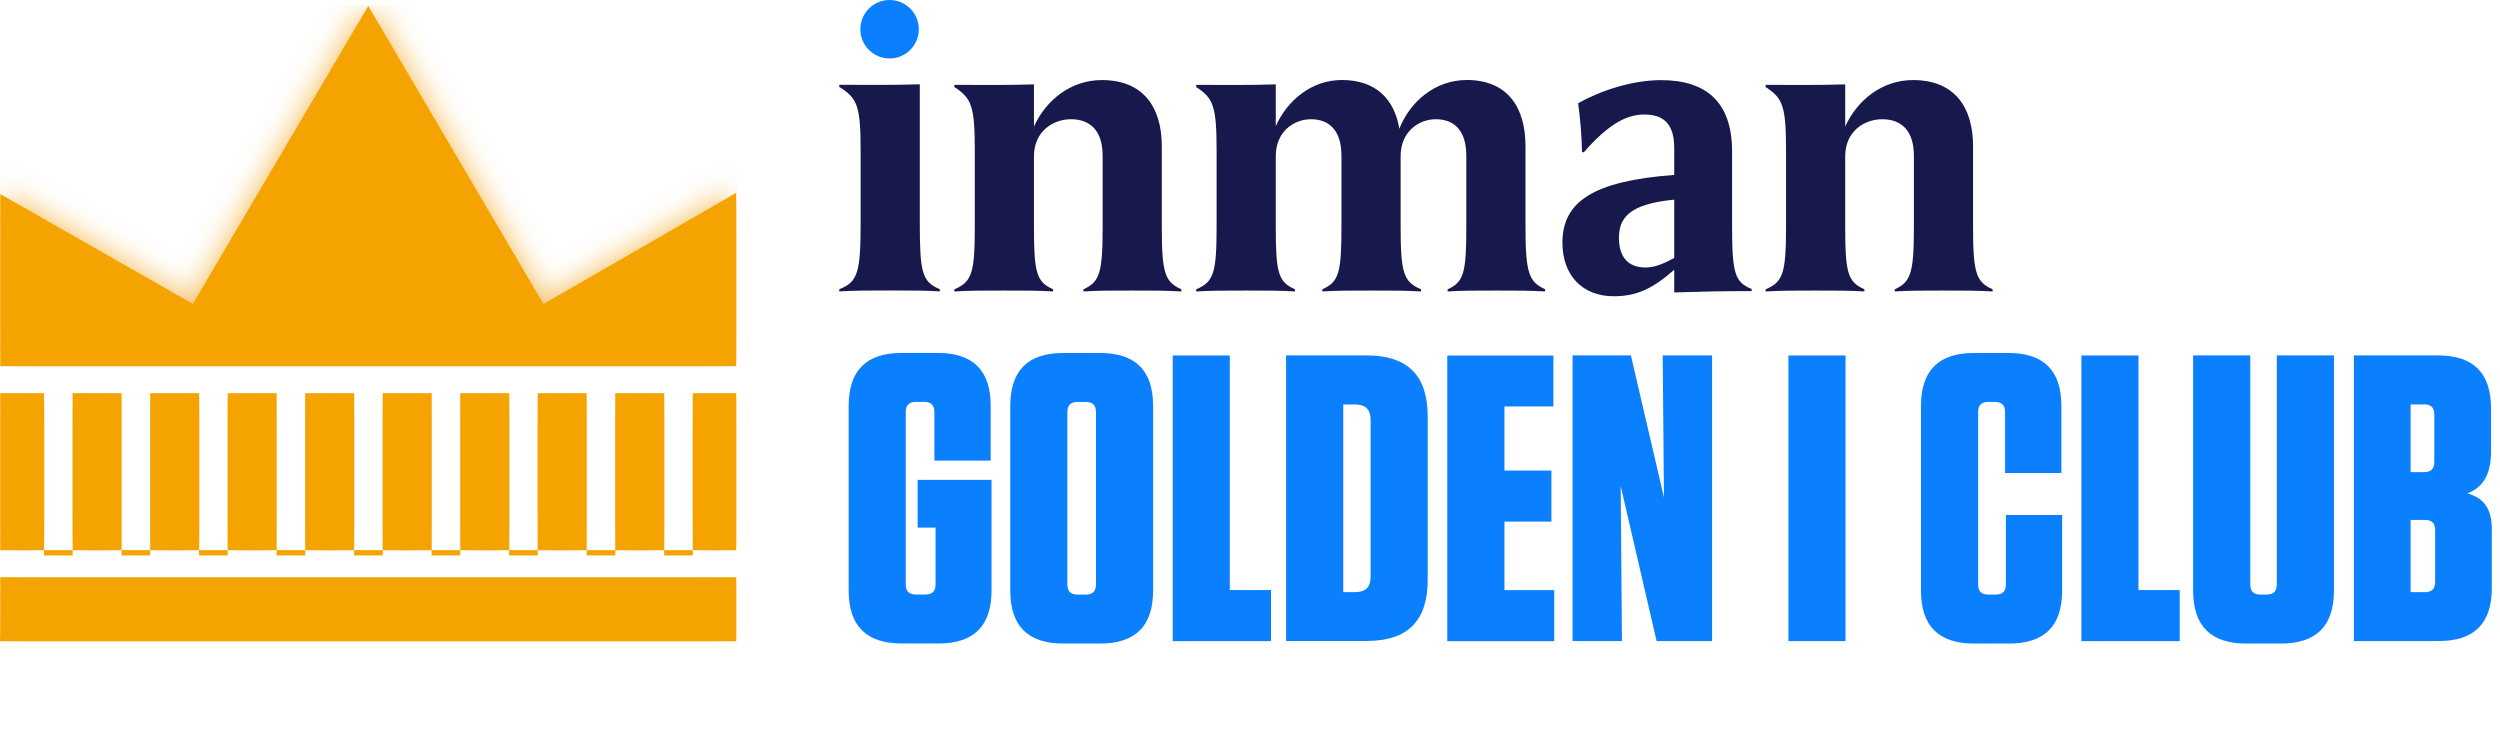
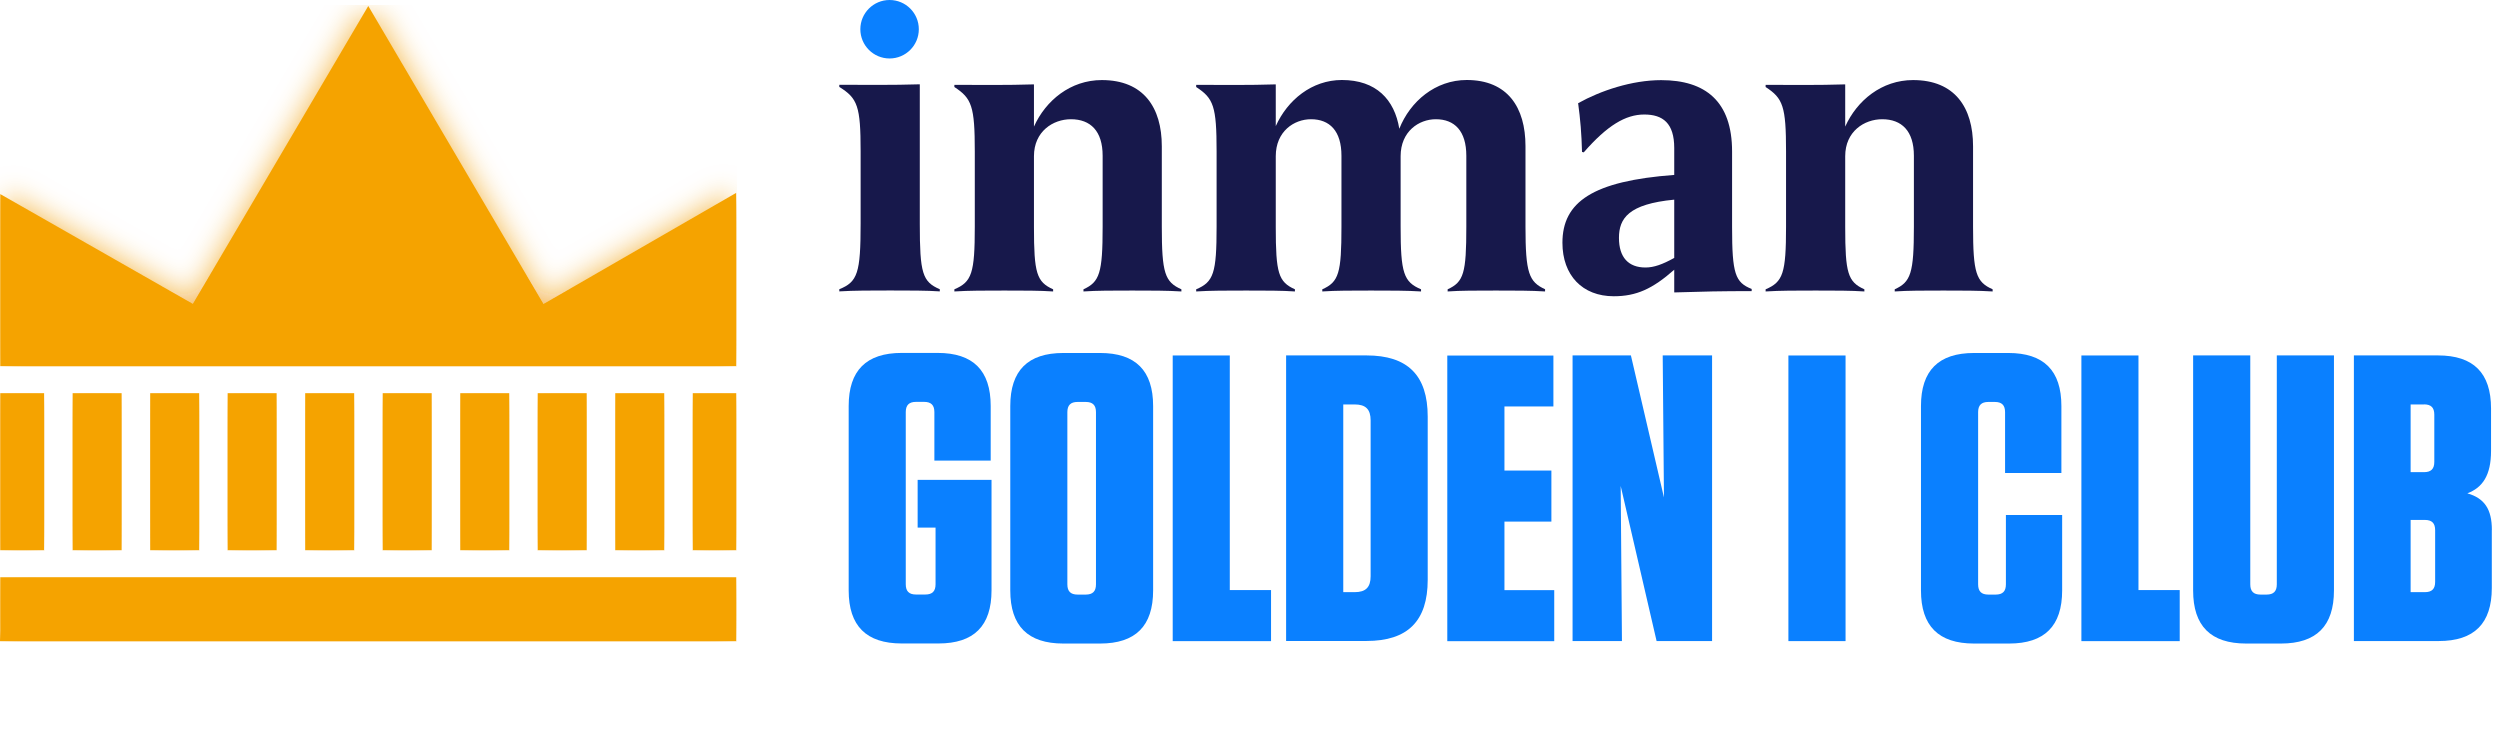
<svg xmlns="http://www.w3.org/2000/svg" id="Awards_Logos_Outlines" viewBox="0 0 360 106.77">
  <defs>
-     <style>.cls-1{filter:url(#outer-glow-11);}.cls-1,.cls-2,.cls-3,.cls-4,.cls-5,.cls-6,.cls-7,.cls-8,.cls-9,.cls-10,.cls-11,.cls-12,.cls-13,.cls-14,.cls-15,.cls-16,.cls-17,.cls-18,.cls-19,.cls-20,.cls-21{fill:#f5a300;}.cls-2{filter:url(#outer-glow-16);}.cls-3{filter:url(#outer-glow-17);}.cls-4{filter:url(#outer-glow-12);}.cls-5{filter:url(#outer-glow-13);}.cls-6{filter:url(#outer-glow-18);}.cls-7{filter:url(#outer-glow-19);}.cls-8{filter:url(#outer-glow-15);}.cls-9{filter:url(#outer-glow-10);}.cls-10{filter:url(#outer-glow-14);}.cls-11{filter:url(#outer-glow-21);}.cls-12{filter:url(#outer-glow-20);}.cls-13{filter:url(#outer-glow-1);}.cls-14{filter:url(#outer-glow-9);}.cls-15{filter:url(#outer-glow-6);}.cls-16{filter:url(#outer-glow-8);}.cls-17{filter:url(#outer-glow-7);}.cls-18{filter:url(#outer-glow-4);}.cls-19{filter:url(#outer-glow-5);}.cls-20{filter:url(#outer-glow-2);}.cls-21{filter:url(#outer-glow-3);}.cls-22{fill:#0a80ff;}.cls-23{fill:#17184b;}</style>
-     <filter id="outer-glow-1" x="28.66" y="79.22" width="4.13" height=".76" filterUnits="userSpaceOnUse">
+     <style>.cls-1{filter:url(#outer-glow-11);}.cls-1,.cls-2,.cls-3,.cls-4,.cls-5,.cls-6,.cls-7,.cls-8,.cls-9,.cls-10,.cls-11,.cls-12{fill:#f5a300;}.cls-2{filter:url(#outer-glow-12);}.cls-3{filter:url(#outer-glow-10);}.cls-4{filter:url(#outer-glow-1);}.cls-5{filter:url(#outer-glow-9);}.cls-6{filter:url(#outer-glow-6);}.cls-7{filter:url(#outer-glow-8);}.cls-8{filter:url(#outer-glow-7);}.cls-9{filter:url(#outer-glow-4);}.cls-10{filter:url(#outer-glow-5);}.cls-11{filter:url(#outer-glow-2);}.cls-12{filter:url(#outer-glow-3);}.cls-13{fill:#0a80ff;}.cls-14{fill:#17184b;}</style>
+     <filter id="outer-glow-1" x=".04" y="56.62" width="6.3" height="22.6" filterUnits="userSpaceOnUse">
      <feOffset dx="0" dy="0" />
      <feGaussianBlur result="blur" stdDeviation="2.11" />
      <feFlood flood-color="#f09c08" flood-opacity=".74" />
      <feComposite in2="blur" operator="in" />
      <feComposite in="SourceGraphic" />
    </filter>
-     <filter id="outer-glow-2" x="17.5" y="79.22" width="4.13" height=".76" filterUnits="userSpaceOnUse">
+     <filter id="outer-glow-2" x=".04" y=".86" width="105.97" height="51.85" filterUnits="userSpaceOnUse">
      <feOffset dx="0" dy="0" />
      <feGaussianBlur result="blur-2" stdDeviation="2.11" />
      <feFlood flood-color="#f09c08" flood-opacity=".74" />
      <feComposite in2="blur-2" operator="in" />
      <feComposite in="SourceGraphic" />
    </filter>
-     <filter id="outer-glow-3" x=".04" y="56.62" width="6.3" height="22.6" filterUnits="userSpaceOnUse">
+     <filter id="outer-glow-3" x="10.47" y="56.62" width="7.04" height="22.6" filterUnits="userSpaceOnUse">
      <feOffset dx="0" dy="0" />
      <feGaussianBlur result="blur-3" stdDeviation="2.11" />
      <feFlood flood-color="#f09c08" flood-opacity=".74" />
      <feComposite in2="blur-3" operator="in" />
      <feComposite in="SourceGraphic" />
    </filter>
-     <filter id="outer-glow-4" x=".04" y=".86" width="105.97" height="51.85" filterUnits="userSpaceOnUse">
+     <filter id="outer-glow-4" x="77.44" y="56.62" width="7.04" height="22.6" filterUnits="userSpaceOnUse">
      <feOffset dx="0" dy="0" />
      <feGaussianBlur result="blur-4" stdDeviation="2.11" />
      <feFlood flood-color="#f09c08" flood-opacity=".74" />
      <feComposite in2="blur-4" operator="in" />
      <feComposite in="SourceGraphic" />
    </filter>
-     <filter id="outer-glow-5" x="10.47" y="56.62" width="7.04" height="22.6" filterUnits="userSpaceOnUse">
+     <filter id="outer-glow-5" x="21.63" y="56.62" width="7.04" height="22.6" filterUnits="userSpaceOnUse">
      <feOffset dx="0" dy="0" />
      <feGaussianBlur result="blur-5" stdDeviation="2.11" />
      <feFlood flood-color="#f09c08" flood-opacity=".74" />
      <feComposite in2="blur-5" operator="in" />
      <feComposite in="SourceGraphic" />
    </filter>
-     <filter id="outer-glow-6" x="39.83" y="79.22" width="4.13" height=".76" filterUnits="userSpaceOnUse">
+     <filter id="outer-glow-6" x="88.6" y="56.62" width="7.04" height="22.6" filterUnits="userSpaceOnUse">
      <feOffset dx="0" dy="0" />
      <feGaussianBlur result="blur-6" stdDeviation="2.11" />
      <feFlood flood-color="#f09c08" flood-opacity=".74" />
      <feComposite in2="blur-6" operator="in" />
      <feComposite in="SourceGraphic" />
    </filter>
-     <filter id="outer-glow-7" x="73.31" y="79.22" width="4.13" height=".76" filterUnits="userSpaceOnUse">
+     <filter id="outer-glow-7" x="0" y="83.13" width="106.01" height="9.19" filterUnits="userSpaceOnUse">
      <feOffset dx="0" dy="0" />
      <feGaussianBlur result="blur-7" stdDeviation="2.11" />
      <feFlood flood-color="#f09c08" flood-opacity=".74" />
      <feComposite in2="blur-7" operator="in" />
      <feComposite in="SourceGraphic" />
    </filter>
-     <filter id="outer-glow-8" x="50.99" y="79.22" width="4.13" height=".76" filterUnits="userSpaceOnUse">
+     <filter id="outer-glow-8" x="99.77" y="56.62" width="6.24" height="22.6" filterUnits="userSpaceOnUse">
      <feOffset dx="0" dy="0" />
      <feGaussianBlur result="blur-8" stdDeviation="2.11" />
      <feFlood flood-color="#f09c08" flood-opacity=".74" />
      <feComposite in2="blur-8" operator="in" />
      <feComposite in="SourceGraphic" />
    </filter>
-     <filter id="outer-glow-9" x="84.48" y="79.22" width="4.13" height=".76" filterUnits="userSpaceOnUse">
+     <filter id="outer-glow-9" x="32.79" y="56.62" width="7.04" height="22.6" filterUnits="userSpaceOnUse">
      <feOffset dx="0" dy="0" />
      <feGaussianBlur result="blur-9" stdDeviation="2.11" />
      <feFlood flood-color="#f09c08" flood-opacity=".74" />
      <feComposite in2="blur-9" operator="in" />
      <feComposite in="SourceGraphic" />
    </filter>
-     <filter id="outer-glow-10" x="62.15" y="79.22" width="4.13" height=".76" filterUnits="userSpaceOnUse">
+     <filter id="outer-glow-10" x="43.95" y="56.62" width="7.04" height="22.6" filterUnits="userSpaceOnUse">
      <feOffset dx="0" dy="0" />
      <feGaussianBlur result="blur-10" stdDeviation="2.11" />
      <feFlood flood-color="#f09c08" flood-opacity=".74" />
      <feComposite in2="blur-10" operator="in" />
      <feComposite in="SourceGraphic" />
    </filter>
-     <filter id="outer-glow-11" x="6.34" y="79.22" width="4.13" height=".76" filterUnits="userSpaceOnUse">
+     <filter id="outer-glow-11" x="55.12" y="56.62" width="7.04" height="22.6" filterUnits="userSpaceOnUse">
      <feOffset dx="0" dy="0" />
      <feGaussianBlur result="blur-11" stdDeviation="2.11" />
      <feFlood flood-color="#f09c08" flood-opacity=".74" />
      <feComposite in2="blur-11" operator="in" />
      <feComposite in="SourceGraphic" />
    </filter>
-     <filter id="outer-glow-12" x="77.44" y="56.62" width="7.04" height="22.6" filterUnits="userSpaceOnUse">
+     <filter id="outer-glow-12" x="66.28" y="56.62" width="7.04" height="22.6" filterUnits="userSpaceOnUse">
      <feOffset dx="0" dy="0" />
      <feGaussianBlur result="blur-12" stdDeviation="2.11" />
      <feFlood flood-color="#f09c08" flood-opacity=".74" />
      <feComposite in2="blur-12" operator="in" />
      <feComposite in="SourceGraphic" />
    </filter>
-     <filter id="outer-glow-13" x="21.63" y="56.62" width="7.04" height="22.6" filterUnits="userSpaceOnUse">
-       <feOffset dx="0" dy="0" />
-       <feGaussianBlur result="blur-13" stdDeviation="2.11" />
-       <feFlood flood-color="#f09c08" flood-opacity=".74" />
-       <feComposite in2="blur-13" operator="in" />
-       <feComposite in="SourceGraphic" />
-     </filter>
-     <filter id="outer-glow-14" x="88.6" y="56.62" width="7.04" height="22.6" filterUnits="userSpaceOnUse">
-       <feOffset dx="0" dy="0" />
-       <feGaussianBlur result="blur-14" stdDeviation="2.11" />
-       <feFlood flood-color="#f09c08" flood-opacity=".74" />
-       <feComposite in2="blur-14" operator="in" />
-       <feComposite in="SourceGraphic" />
-     </filter>
-     <filter id="outer-glow-15" x="0" y="83.13" width="106.01" height="9.19" filterUnits="userSpaceOnUse">
-       <feOffset dx="0" dy="0" />
-       <feGaussianBlur result="blur-15" stdDeviation="2.11" />
-       <feFlood flood-color="#f09c08" flood-opacity=".74" />
-       <feComposite in2="blur-15" operator="in" />
-       <feComposite in="SourceGraphic" />
-     </filter>
-     <filter id="outer-glow-16" x="95.64" y="79.22" width="4.13" height=".76" filterUnits="userSpaceOnUse">
-       <feOffset dx="0" dy="0" />
-       <feGaussianBlur result="blur-16" stdDeviation="2.11" />
-       <feFlood flood-color="#f09c08" flood-opacity=".74" />
-       <feComposite in2="blur-16" operator="in" />
-       <feComposite in="SourceGraphic" />
-     </filter>
-     <filter id="outer-glow-17" x="99.77" y="56.62" width="6.24" height="22.6" filterUnits="userSpaceOnUse">
-       <feOffset dx="0" dy="0" />
-       <feGaussianBlur result="blur-17" stdDeviation="2.11" />
-       <feFlood flood-color="#f09c08" flood-opacity=".74" />
-       <feComposite in2="blur-17" operator="in" />
-       <feComposite in="SourceGraphic" />
-     </filter>
-     <filter id="outer-glow-18" x="32.79" y="56.62" width="7.04" height="22.6" filterUnits="userSpaceOnUse">
-       <feOffset dx="0" dy="0" />
-       <feGaussianBlur result="blur-18" stdDeviation="2.11" />
-       <feFlood flood-color="#f09c08" flood-opacity=".74" />
-       <feComposite in2="blur-18" operator="in" />
-       <feComposite in="SourceGraphic" />
-     </filter>
-     <filter id="outer-glow-19" x="43.95" y="56.62" width="7.04" height="22.6" filterUnits="userSpaceOnUse">
-       <feOffset dx="0" dy="0" />
-       <feGaussianBlur result="blur-19" stdDeviation="2.11" />
-       <feFlood flood-color="#f09c08" flood-opacity=".74" />
-       <feComposite in2="blur-19" operator="in" />
-       <feComposite in="SourceGraphic" />
-     </filter>
-     <filter id="outer-glow-20" x="55.12" y="56.62" width="7.04" height="22.6" filterUnits="userSpaceOnUse">
-       <feOffset dx="0" dy="0" />
-       <feGaussianBlur result="blur-20" stdDeviation="2.11" />
-       <feFlood flood-color="#f09c08" flood-opacity=".74" />
-       <feComposite in2="blur-20" operator="in" />
-       <feComposite in="SourceGraphic" />
-     </filter>
-     <filter id="outer-glow-21" x="66.28" y="56.62" width="7.04" height="22.6" filterUnits="userSpaceOnUse">
-       <feOffset dx="0" dy="0" />
-       <feGaussianBlur result="blur-21" stdDeviation="2.11" />
-       <feFlood flood-color="#f09c08" flood-opacity=".74" />
-       <feComposite in2="blur-21" operator="in" />
-       <feComposite in="SourceGraphic" />
-     </filter>
  </defs>
-   <path class="cls-22" d="M132.14,75.98v-6.88h10.64v15.92c0,5.11-2.53,7.64-7.64,7.64h-5.29c-5.11,0-7.64-2.53-7.64-7.64v-26.56c0-5.11,2.53-7.64,7.64-7.64h5.17c5.11,0,7.64,2.53,7.64,7.64v7.87h-8.11v-6.99c0-1-.47-1.47-1.47-1.47h-1.18c-1,0-1.47.47-1.47,1.47v24.8c0,1,.47,1.47,1.47,1.47h1.35c1,0,1.47-.47,1.47-1.47v-8.17h-2.59Z" />
-   <path class="cls-22" d="M158.41,92.67h-5.29c-5.11,0-7.64-2.53-7.64-7.64v-26.56c0-5.11,2.53-7.64,7.64-7.64h5.29c5.11,0,7.64,2.53,7.64,7.64v26.56c0,5.11-2.53,7.64-7.64,7.64ZM156.35,57.88h-1.18c-1,0-1.47.47-1.47,1.47v24.8c0,1,.47,1.47,1.47,1.47h1.18c1,0,1.47-.47,1.47-1.47v-24.8c0-1-.47-1.47-1.47-1.47Z" />
-   <path class="cls-22" d="M177.09,51.18v33.79h5.94v7.35h-14.16v-41.13h8.23Z" />
-   <path class="cls-22" d="M185.2,51.18h11.58c5.94,0,8.81,2.88,8.81,8.81v23.5c0,5.94-2.88,8.81-8.81,8.81h-11.58v-41.13ZM193.43,85.27h1.65c1.59,0,2.29-.71,2.29-2.29v-22.45c0-1.59-.71-2.29-2.29-2.29h-1.65v27.03Z" />
-   <path class="cls-22" d="M223.69,51.18v7.35h-7.05v9.23h6.76v7.35h-6.76v9.87h7.17v7.35h-15.4v-41.13h15.28Z" />
-   <path class="cls-22" d="M239.43,51.18h7.11v41.13h-7.99l-5.17-22.33.18,22.33h-7.11v-41.13h8.4l4.76,20.45-.18-20.45Z" />
-   <path class="cls-22" d="M265.76,92.32h-8.23v-41.13h8.23v41.13Z" />
-   <path class="cls-22" d="M296.95,74.16v10.87c0,5.11-2.53,7.64-7.64,7.64h-5.05c-5.11,0-7.64-2.53-7.64-7.64v-26.56c0-5.11,2.53-7.64,7.64-7.64h4.94c5.11,0,7.64,2.53,7.64,7.64v9.64h-8.11v-8.76c0-1-.47-1.47-1.47-1.47h-.94c-1,0-1.47.47-1.47,1.47v24.8c0,1,.47,1.47,1.47,1.47h1.06c1,0,1.47-.47,1.47-1.47v-9.99h8.11Z" />
-   <path class="cls-22" d="M307.94,51.18v33.79h5.94v7.35h-14.16v-41.13h8.23Z" />
-   <path class="cls-22" d="M336.09,85.03c0,5.11-2.53,7.64-7.64,7.64h-5c-5.11,0-7.64-2.53-7.64-7.64v-33.85h8.23v32.97c0,1,.47,1.47,1.47,1.47h.88c1,0,1.47-.47,1.47-1.47v-32.97h8.23v33.85Z" />
-   <path class="cls-22" d="M358.82,76.33v8.34c0,5.11-2.53,7.64-7.64,7.64h-12.22v-41.13h12.11c5.11,0,7.64,2.53,7.64,7.64v6.11c0,3.53-1.23,5.29-3.41,6.11,2.47.71,3.53,2.29,3.53,5.29ZM349.07,58.24h-1.94v9.75h1.94c1,0,1.47-.47,1.47-1.47v-6.82c0-1-.47-1.47-1.47-1.47ZM347.13,85.27h2.06c1,0,1.47-.47,1.47-1.47v-7.46c0-1-.47-1.47-1.47-1.47h-2.06v10.4Z" />
-   <path class="cls-23" d="M135.33,41.65v.31c-1.82-.13-4.45-.13-7.14-.13s-5.26,0-7.33.13v-.31c2.63-1.06,3.07-2.32,3.07-9.46v-10.4c0-6.51-.44-7.64-3.07-9.27v-.31c4.39,0,7.39.06,11.59-.07v20.11c0,7.08.38,8.33,2.88,9.4Z" />
-   <path class="cls-23" d="M170.12,41.97c-2.07-.13-4.32-.13-7.08-.13s-5.14,0-7.02.13v-.31c2.32-1.06,2.76-2.32,2.76-9.02v-10.21c0-3.57-1.75-5.26-4.57-5.26-2.57,0-5.32,1.75-5.32,5.32v10.21c0,6.64.38,7.89,2.76,8.96v.31c-1.88-.13-4.26-.13-7.02-.13s-5.14,0-7.2.13v-.31c2.51-1.06,2.94-2.32,2.94-9.02v-10.84c0-6.51-.44-7.64-2.94-9.27v-.31c4.38,0,7.33.06,11.46-.07v6.08c1.69-3.76,5.26-6.7,9.77-6.7,6.01,0,8.64,3.95,8.64,9.52v11.59c0,6.7.44,7.96,2.82,9.02v.31Z" />
-   <path class="cls-23" d="M222.49,41.97c-2-.13-4.32-.13-7.08-.13s-5.14,0-6.95.13v-.31c2.32-1.06,2.69-2.32,2.69-9.02v-10.21c0-3.57-1.69-5.26-4.39-5.26-2.44,0-5.07,1.75-5.07,5.32v10.15c0,6.7.44,7.96,2.94,9.02v.31c-2-.13-4.45-.13-7.2-.13s-5.14,0-7.02.13v-.31c2.38-1.06,2.76-2.32,2.76-9.02v-10.21c0-3.57-1.69-5.26-4.39-5.26-2.44,0-5.07,1.75-5.07,5.32v10.21c0,6.64.38,7.89,2.76,8.96v.31c-1.82-.13-4.26-.13-7.02-.13s-5.2,0-7.2.13v-.31c2.51-1.06,2.94-2.32,2.94-9.02v-10.84c0-6.51-.44-7.64-2.94-9.27v-.31c4.32,0,7.39.06,11.46-.07v6.01c1.69-3.76,5.2-6.64,9.52-6.64,4.95,0,7.58,2.82,8.27,7.02,1.57-3.95,5.2-7.02,9.71-7.02,5.89,0,8.46,3.95,8.46,9.52v11.59c0,6.7.5,7.96,2.82,9.02v.31Z" />
-   <path class="cls-23" d="M241.09,38.84c-3.13,2.76-5.45,3.82-8.71,3.82-4.51,0-7.39-3.01-7.39-7.7,0-5.89,4.38-8.9,16.1-9.77v-3.88c0-3.57-1.63-4.82-4.32-4.82s-5.32,1.57-8.71,5.45l-.25-.06c-.06-2.57-.25-4.76-.56-7.02,3.26-1.82,7.77-3.32,11.96-3.32,6.39,0,10.21,3.07,10.21,10.27v10.9c0,6.7.44,7.96,2.82,8.9v.31c-4.32,0-7.02.06-11.15.19v-3.26ZM236.96,38.52c1.19,0,2.44-.44,4.13-1.38v-8.39c-6.58.63-7.96,2.69-7.96,5.51s1.38,4.26,3.82,4.26Z" />
-   <path class="cls-23" d="M286.94,41.97c-2.07-.13-4.32-.13-7.08-.13s-5.14,0-7.02.13v-.31c2.32-1.06,2.76-2.32,2.76-9.02v-10.21c0-3.57-1.75-5.26-4.57-5.26-2.57,0-5.32,1.75-5.32,5.32v10.21c0,6.64.38,7.89,2.76,8.96v.31c-1.88-.13-4.26-.13-7.02-.13s-5.14,0-7.2.13v-.31c2.51-1.06,2.94-2.32,2.94-9.02v-10.84c0-6.51-.44-7.64-2.94-9.27v-.31c4.38,0,7.33.06,11.46-.07v6.08c1.69-3.76,5.26-6.7,9.77-6.7,6.01,0,8.64,3.95,8.64,9.52v11.59c0,6.7.44,7.96,2.82,9.02v.31Z" />
-   <circle class="cls-22" cx="128.1" cy="4.21" r="4.21" />
-   <rect class="cls-13" x="28.66" y="79.22" width="4.13" height=".76" />
-   <rect class="cls-20" x="17.5" y="79.22" width="4.13" height=".76" />
-   <rect class="cls-21" x=".04" y="56.62" width="6.3" height="22.6" />
-   <polygon class="cls-18" points="106.01 52.71 106.01 29.55 106 27.78 78.26 43.78 53.03 .86 27.77 43.76 .04 27.95 .04 52.71 106.01 52.71" />
-   <rect class="cls-19" x="10.47" y="56.62" width="7.04" height="22.6" />
-   <rect class="cls-15" x="39.83" y="79.22" width="4.13" height=".76" />
-   <rect class="cls-17" x="73.31" y="79.22" width="4.13" height=".76" />
-   <rect class="cls-16" x="50.99" y="79.22" width="4.13" height=".76" />
-   <rect class="cls-14" x="84.48" y="79.22" width="4.13" height=".76" />
-   <rect class="cls-9" x="62.15" y="79.22" width="4.13" height=".76" />
-   <rect class="cls-1" x="6.34" y="79.22" width="4.13" height=".76" />
-   <rect class="cls-4" x="77.44" y="56.62" width="7.04" height="22.6" />
-   <rect class="cls-5" x="21.63" y="56.62" width="7.04" height="22.6" />
-   <rect class="cls-10" x="88.6" y="56.62" width="7.04" height="22.6" />
+   <path class="cls-13" d="M132.14,75.98v-6.88h10.64v15.92c0,5.11-2.53,7.64-7.64,7.64h-5.29c-5.11,0-7.64-2.53-7.64-7.64v-26.56c0-5.11,2.53-7.64,7.64-7.64h5.17c5.11,0,7.64,2.53,7.64,7.64v7.87h-8.11v-6.99c0-1-.47-1.47-1.47-1.47h-1.18c-1,0-1.47.47-1.47,1.47v24.8c0,1,.47,1.47,1.47,1.47h1.35c1,0,1.47-.47,1.47-1.47v-8.17h-2.59Z" />
+   <path class="cls-13" d="M158.41,92.67h-5.29c-5.11,0-7.64-2.53-7.64-7.64v-26.56c0-5.11,2.53-7.64,7.64-7.64h5.29c5.11,0,7.64,2.53,7.64,7.64v26.56c0,5.11-2.53,7.64-7.64,7.64ZM156.35,57.88h-1.18c-1,0-1.47.47-1.47,1.47v24.8c0,1,.47,1.47,1.47,1.47h1.18c1,0,1.47-.47,1.47-1.47v-24.8c0-1-.47-1.47-1.47-1.47Z" />
+   <path class="cls-13" d="M177.09,51.18v33.79h5.94v7.35h-14.16v-41.13h8.23Z" />
+   <path class="cls-13" d="M185.2,51.18h11.58c5.94,0,8.81,2.88,8.81,8.81v23.5c0,5.94-2.88,8.81-8.81,8.81h-11.58v-41.13ZM193.43,85.27h1.65c1.59,0,2.29-.71,2.29-2.29v-22.45c0-1.59-.71-2.29-2.29-2.29h-1.65v27.03Z" />
+   <path class="cls-13" d="M223.69,51.18v7.35h-7.05v9.23h6.76v7.35h-6.76v9.87h7.17v7.35h-15.4v-41.13h15.28Z" />
+   <path class="cls-13" d="M239.43,51.18h7.11v41.13h-7.99l-5.17-22.33.18,22.33h-7.11v-41.13h8.4l4.76,20.45-.18-20.45Z" />
+   <path class="cls-13" d="M265.76,92.32h-8.23v-41.13h8.23v41.13Z" />
+   <path class="cls-13" d="M296.95,74.16v10.87c0,5.11-2.53,7.64-7.64,7.64h-5.05c-5.11,0-7.64-2.53-7.64-7.64v-26.56c0-5.11,2.53-7.64,7.64-7.64h4.94c5.11,0,7.64,2.53,7.64,7.64v9.64h-8.11v-8.76c0-1-.47-1.47-1.47-1.47h-.94c-1,0-1.47.47-1.47,1.47v24.8c0,1,.47,1.47,1.47,1.47h1.06c1,0,1.47-.47,1.47-1.47v-9.99h8.11Z" />
+   <path class="cls-13" d="M307.94,51.18v33.79h5.94v7.35h-14.16v-41.13h8.23Z" />
+   <path class="cls-13" d="M336.09,85.03c0,5.11-2.53,7.64-7.64,7.64h-5c-5.11,0-7.64-2.53-7.64-7.64v-33.85h8.23v32.97c0,1,.47,1.47,1.47,1.47h.88c1,0,1.47-.47,1.47-1.47v-32.97h8.23v33.85Z" />
+   <path class="cls-13" d="M358.82,76.33v8.34c0,5.11-2.53,7.64-7.64,7.64h-12.22v-41.13h12.11c5.11,0,7.64,2.53,7.64,7.64v6.11c0,3.53-1.23,5.29-3.41,6.11,2.47.71,3.53,2.29,3.53,5.29ZM349.07,58.24h-1.94v9.75h1.94c1,0,1.47-.47,1.47-1.47v-6.82c0-1-.47-1.47-1.47-1.47ZM347.13,85.27h2.06c1,0,1.47-.47,1.47-1.47v-7.46c0-1-.47-1.47-1.47-1.47h-2.06v10.4Z" />
+   <path class="cls-14" d="M135.33,41.65v.31c-1.82-.13-4.45-.13-7.14-.13s-5.26,0-7.33.13v-.31c2.63-1.06,3.07-2.32,3.07-9.46v-10.4c0-6.51-.44-7.64-3.07-9.27v-.31c4.39,0,7.39.06,11.59-.07v20.11c0,7.08.38,8.33,2.88,9.4Z" />
+   <path class="cls-14" d="M170.12,41.97c-2.07-.13-4.32-.13-7.08-.13s-5.14,0-7.02.13v-.31c2.32-1.06,2.76-2.32,2.76-9.02v-10.21c0-3.57-1.75-5.26-4.57-5.26-2.57,0-5.32,1.75-5.32,5.32v10.21c0,6.64.38,7.89,2.76,8.96v.31c-1.88-.13-4.26-.13-7.02-.13s-5.14,0-7.2.13v-.31c2.51-1.06,2.94-2.32,2.94-9.02v-10.84c0-6.51-.44-7.64-2.94-9.27v-.31c4.38,0,7.33.06,11.46-.07v6.08c1.69-3.76,5.26-6.7,9.77-6.7,6.01,0,8.64,3.95,8.64,9.52v11.59c0,6.7.44,7.96,2.82,9.02v.31Z" />
+   <path class="cls-14" d="M222.49,41.97c-2-.13-4.32-.13-7.08-.13s-5.14,0-6.95.13v-.31c2.32-1.06,2.69-2.32,2.69-9.02v-10.21c0-3.57-1.69-5.26-4.39-5.26-2.44,0-5.07,1.75-5.07,5.32v10.15c0,6.7.44,7.96,2.94,9.02v.31c-2-.13-4.45-.13-7.2-.13s-5.14,0-7.02.13v-.31c2.38-1.06,2.76-2.32,2.76-9.02v-10.21c0-3.57-1.69-5.26-4.39-5.26-2.44,0-5.07,1.75-5.07,5.32v10.21c0,6.64.38,7.89,2.76,8.96v.31c-1.82-.13-4.26-.13-7.02-.13s-5.2,0-7.2.13v-.31c2.51-1.06,2.94-2.32,2.94-9.02v-10.84c0-6.51-.44-7.64-2.94-9.27v-.31c4.32,0,7.39.06,11.46-.07v6.01c1.69-3.76,5.2-6.64,9.52-6.64,4.95,0,7.58,2.82,8.27,7.02,1.57-3.95,5.2-7.02,9.71-7.02,5.89,0,8.46,3.95,8.46,9.52v11.59c0,6.7.5,7.96,2.82,9.02v.31Z" />
+   <path class="cls-14" d="M241.09,38.84c-3.13,2.76-5.45,3.82-8.71,3.82-4.51,0-7.39-3.01-7.39-7.7,0-5.89,4.38-8.9,16.1-9.77v-3.88c0-3.57-1.63-4.82-4.32-4.82s-5.32,1.57-8.71,5.45l-.25-.06c-.06-2.57-.25-4.76-.56-7.02,3.26-1.82,7.77-3.32,11.96-3.32,6.39,0,10.21,3.07,10.21,10.27v10.9c0,6.7.44,7.96,2.82,8.9v.31c-4.32,0-7.02.06-11.15.19v-3.26ZM236.96,38.52c1.19,0,2.44-.44,4.13-1.38v-8.39c-6.58.63-7.96,2.69-7.96,5.51s1.38,4.26,3.82,4.26Z" />
+   <path class="cls-14" d="M286.94,41.97c-2.07-.13-4.32-.13-7.08-.13s-5.14,0-7.02.13v-.31c2.32-1.06,2.76-2.32,2.76-9.02v-10.21c0-3.57-1.75-5.26-4.57-5.26-2.57,0-5.32,1.75-5.32,5.32v10.21c0,6.64.38,7.89,2.76,8.96v.31c-1.88-.13-4.26-.13-7.02-.13s-5.14,0-7.2.13v-.31c2.51-1.06,2.94-2.32,2.94-9.02v-10.84c0-6.51-.44-7.64-2.94-9.27v-.31c4.38,0,7.33.06,11.46-.07v6.08c1.69-3.76,5.26-6.7,9.77-6.7,6.01,0,8.64,3.95,8.64,9.52v11.59c0,6.7.44,7.96,2.82,9.02v.31Z" />
+   <circle class="cls-13" cx="128.1" cy="4.21" r="4.21" />
+   <rect class="cls-4" x=".04" y="56.62" width="6.3" height="22.6" />
+   <polygon class="cls-11" points="106.01 52.71 106.01 29.55 106 27.78 78.26 43.78 53.03 .86 27.77 43.76 .04 27.95 .04 52.71 106.01 52.71" />
+   <rect class="cls-12" x="10.47" y="56.62" width="7.04" height="22.6" />
+   <rect class="cls-9" x="77.44" y="56.62" width="7.04" height="22.6" />
+   <rect class="cls-10" x="21.63" y="56.62" width="7.04" height="22.6" />
+   <rect class="cls-6" x="88.6" y="56.62" width="7.04" height="22.6" />
  <polygon class="cls-8" points=".04 83.13 .04 90.86 0 92.32 106.01 92.32 106.01 83.13 .04 83.13" />
-   <rect class="cls-2" x="95.64" y="79.22" width="4.13" height=".76" />
-   <rect class="cls-3" x="99.77" y="56.62" width="6.24" height="22.6" />
-   <rect class="cls-6" x="32.79" y="56.62" width="7.04" height="22.6" />
-   <rect class="cls-7" x="43.95" y="56.62" width="7.04" height="22.6" />
-   <rect class="cls-12" x="55.12" y="56.62" width="7.04" height="22.6" />
-   <rect class="cls-11" x="66.28" y="56.62" width="7.04" height="22.6" />
+   <rect class="cls-7" x="99.77" y="56.62" width="6.24" height="22.6" />
+   <rect class="cls-5" x="32.79" y="56.62" width="7.04" height="22.6" />
+   <rect class="cls-3" x="43.95" y="56.62" width="7.04" height="22.6" />
+   <rect class="cls-1" x="55.12" y="56.62" width="7.04" height="22.6" />
+   <rect class="cls-2" x="66.28" y="56.62" width="7.04" height="22.6" />
</svg>
